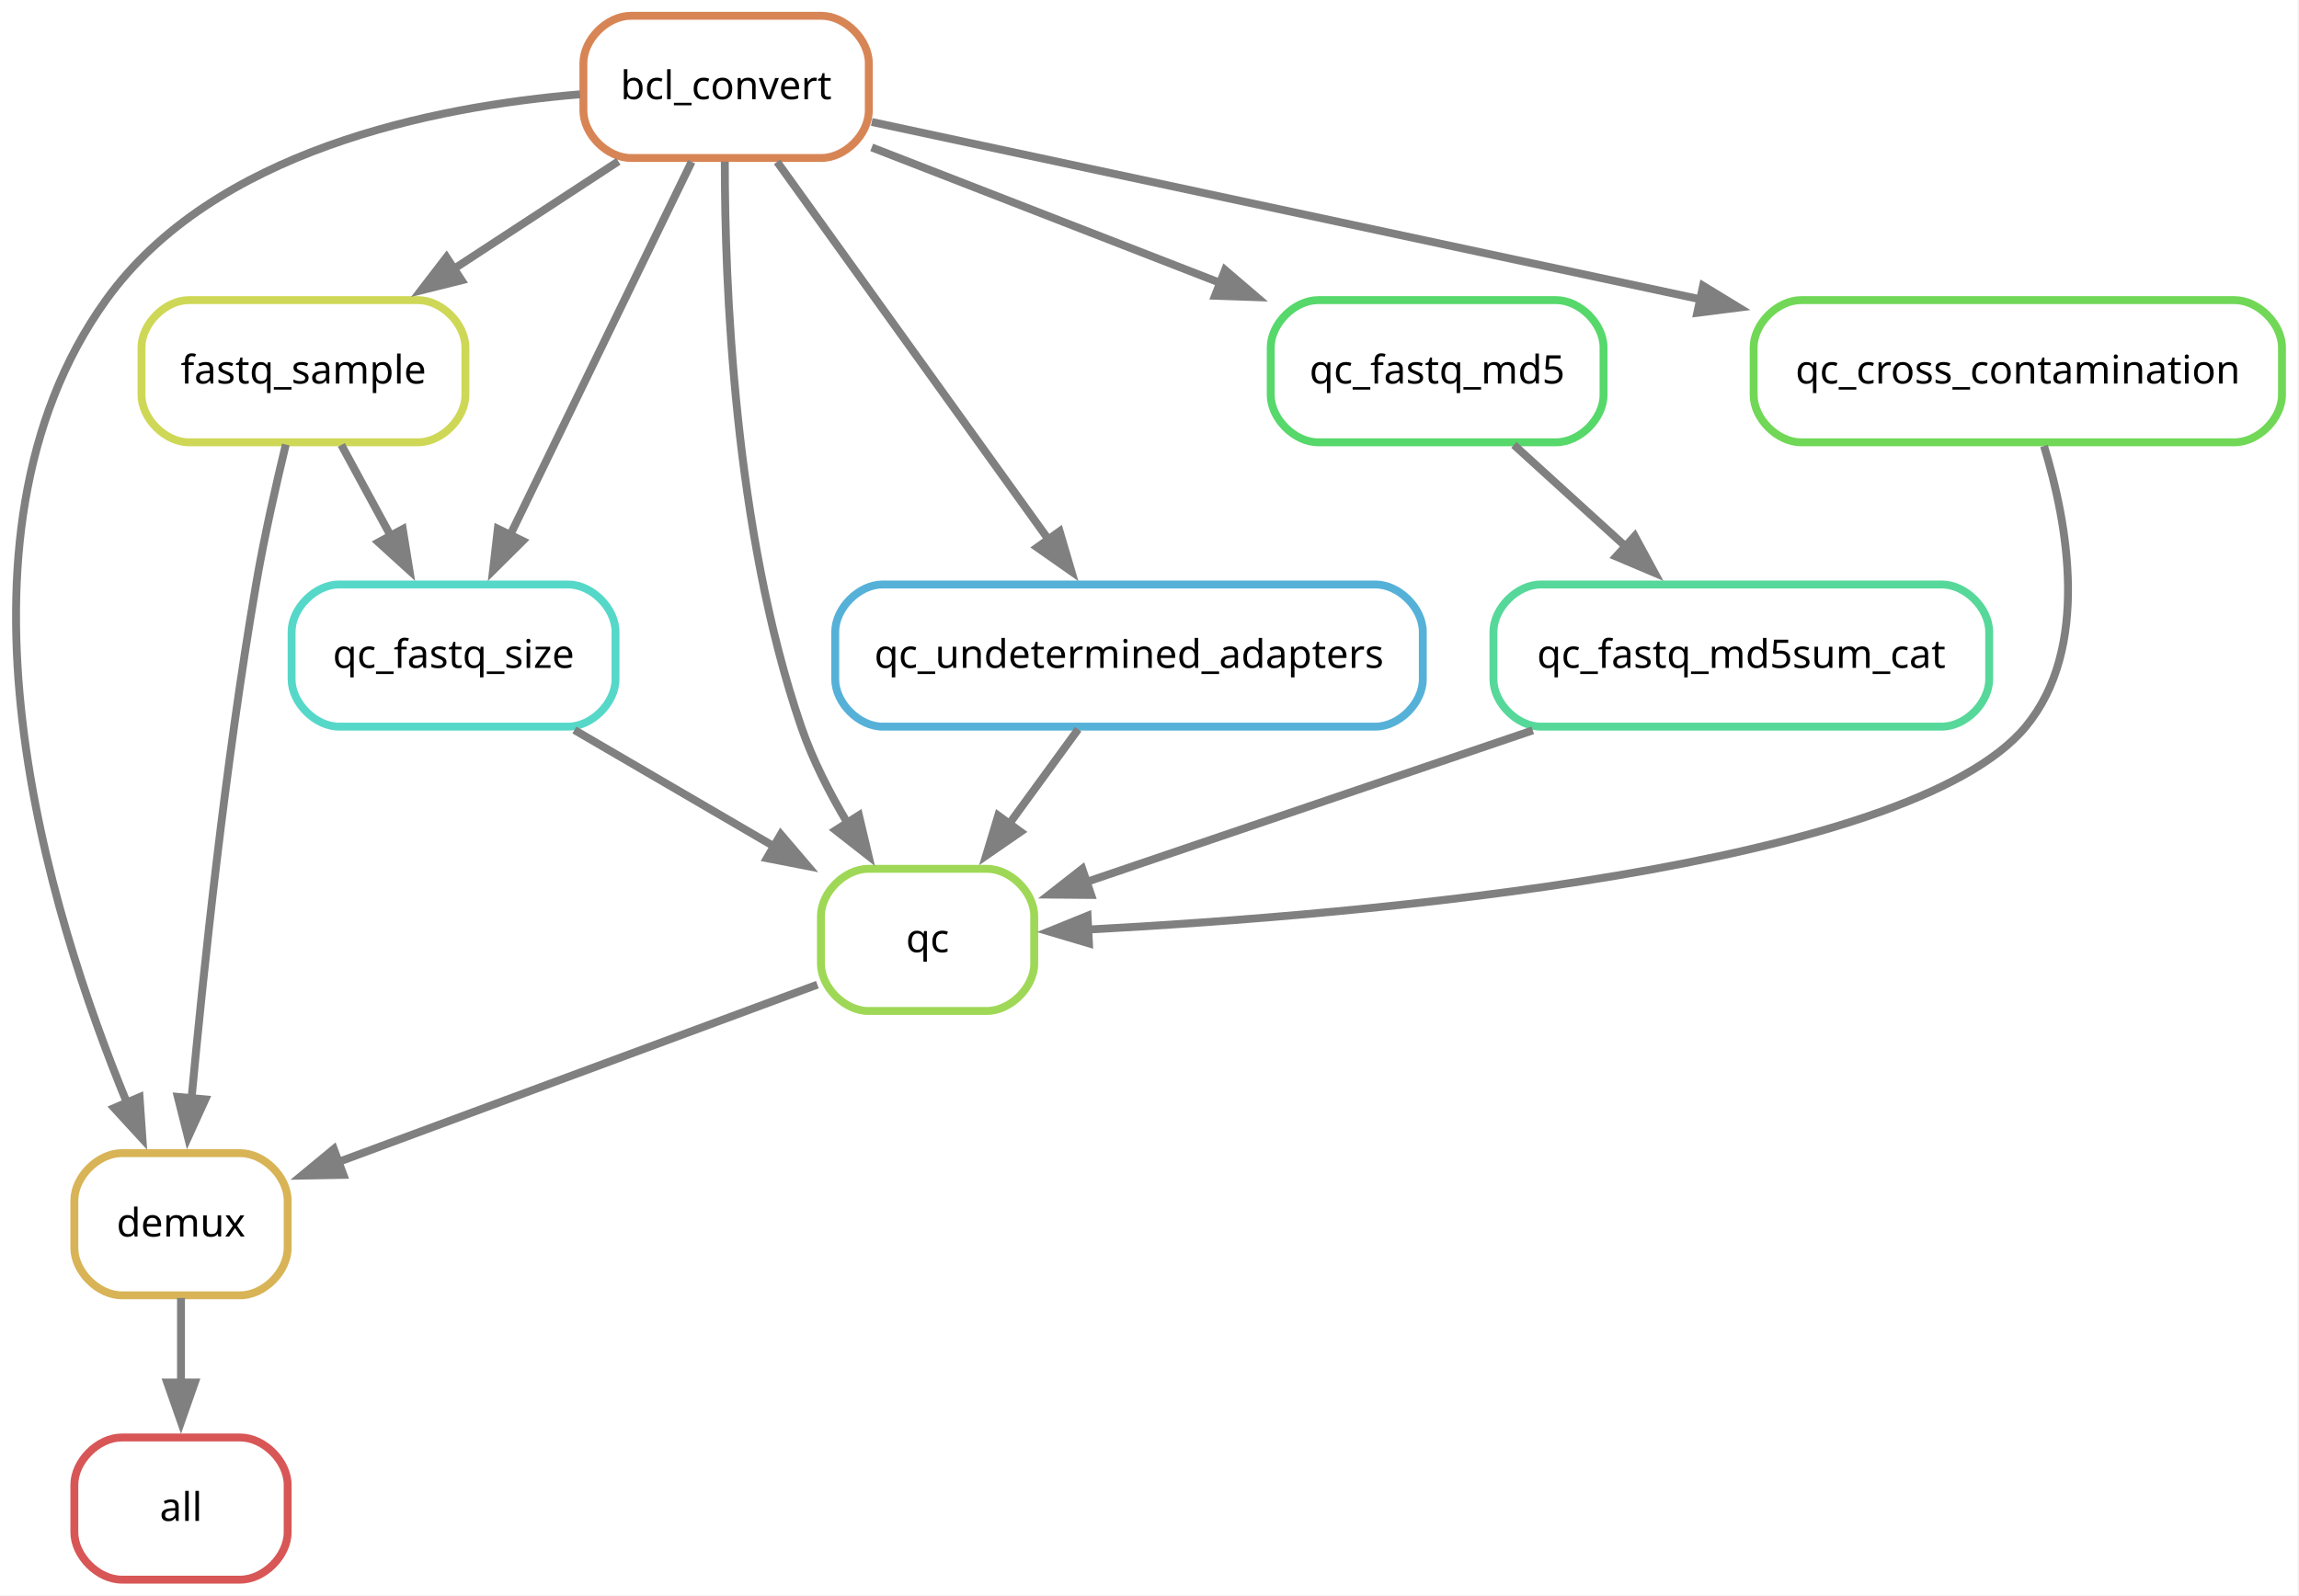
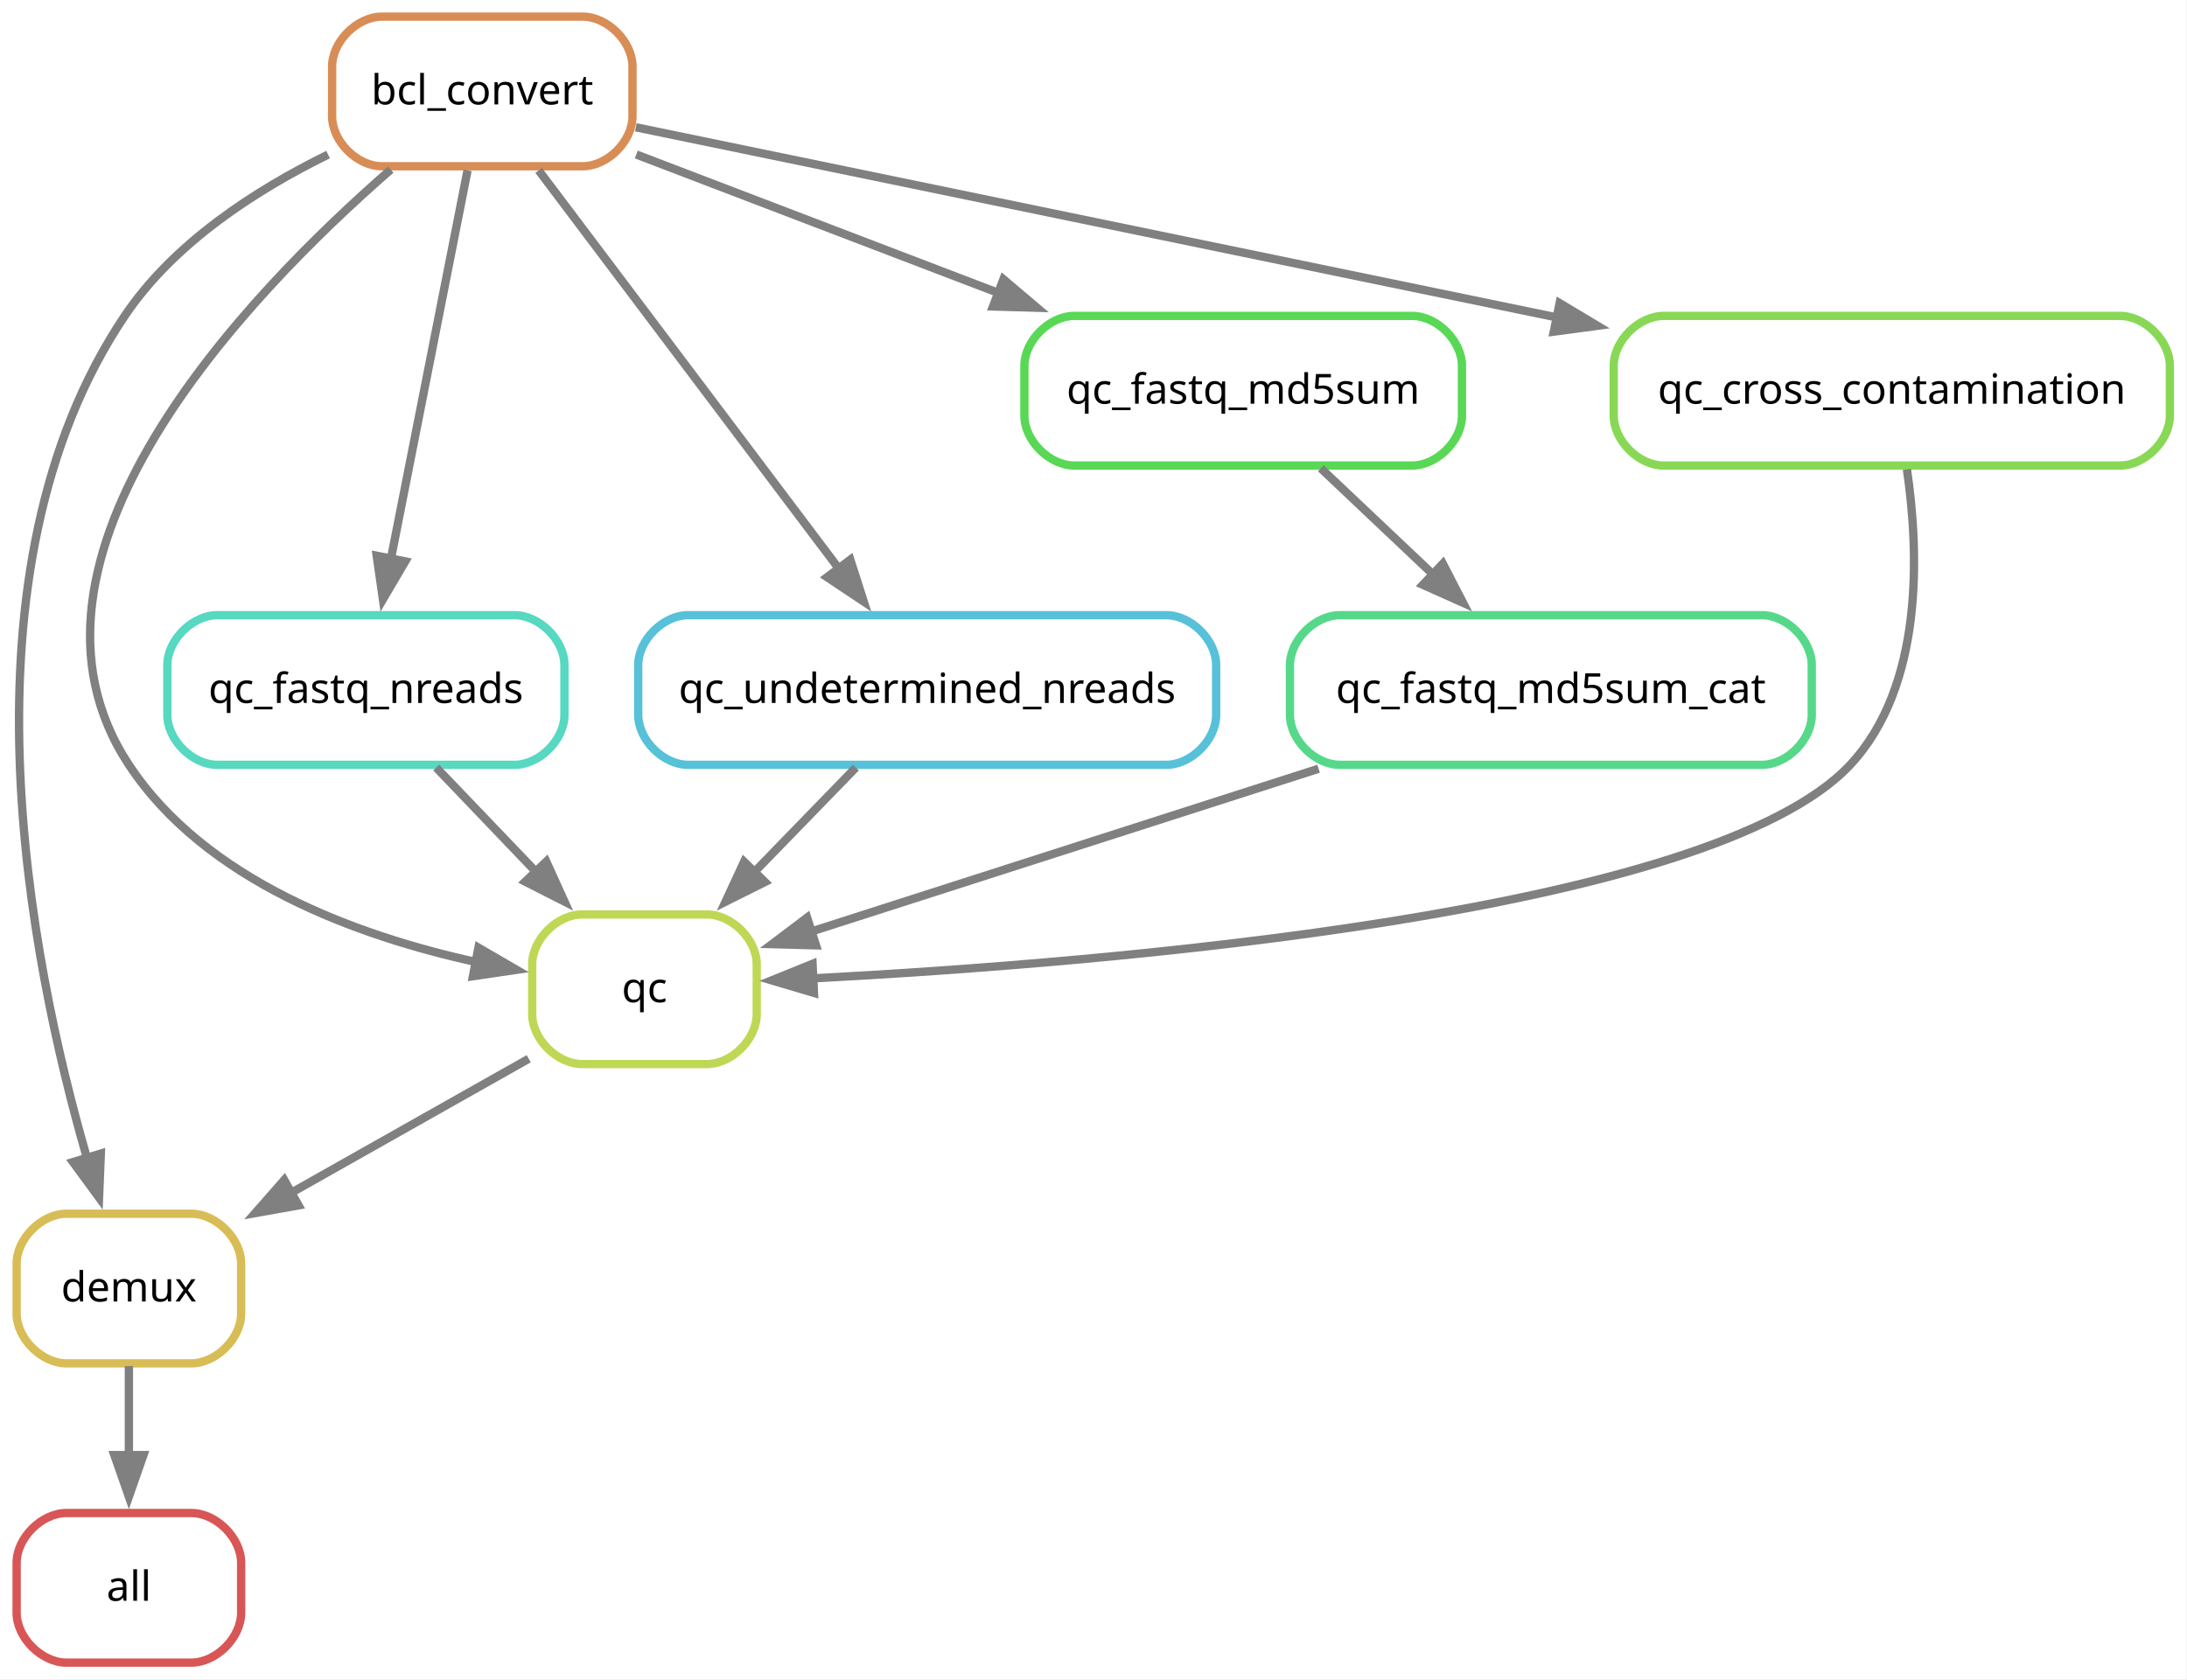
- <svg xmlns="http://www.w3.org/2000/svg" width="582pt" height="404pt" viewBox="0.00 0.00 582.00 404.00">
+ <svg xmlns="http://www.w3.org/2000/svg" width="526pt" height="404pt" viewBox="0.00 0.00 526.00 404.00">
  <g id="graph0" class="graph" transform="scale(1 1) rotate(0) translate(4 400)">
-     <polygon fill="white" stroke="none" points="-4,4 -4,-400 577.69,-400 577.69,4 -4,4" />
+     <polygon fill="white" stroke="none" points="-4,4 -4,-400 521.88,-400 521.88,4 -4,4" />
    <g id="node1" class="node">
-       <path fill="none" stroke="#d85656" stroke-width="2" d="M56.82,-36C56.82,-36 26.82,-36 26.82,-36 20.82,-36 14.82,-30 14.82,-24 14.82,-24 14.82,-12 14.82,-12 14.82,-6 20.82,0 26.82,0 26.82,0 56.82,0 56.82,0 62.82,0 68.82,-6 68.82,-12 68.82,-12 68.82,-24 68.82,-24 68.82,-30 62.82,-36 56.82,-36" />
-       <text xml:space="preserve" text-anchor="middle" x="41.82" y="-14.88" font-family="sans" font-size="10.00">all</text>
+       <path fill="none" stroke="#d85656" stroke-width="2" d="M42,-36C42,-36 12,-36 12,-36 6,-36 0,-30 0,-24 0,-24 0,-12 0,-12 0,-6 6,0 12,0 12,0 42,0 42,0 48,0 54,-6 54,-12 54,-12 54,-24 54,-24 54,-30 48,-36 42,-36" />
+       <text xml:space="preserve" text-anchor="middle" x="27" y="-14.88" font-family="sans" font-size="10.00">all</text>
    </g>
    <g id="node2" class="node">
-       <path fill="none" stroke="#d8b456" stroke-width="2" d="M56.82,-108C56.82,-108 26.82,-108 26.82,-108 20.82,-108 14.82,-102 14.82,-96 14.82,-96 14.82,-84 14.82,-84 14.82,-78 20.82,-72 26.82,-72 26.82,-72 56.82,-72 56.82,-72 62.82,-72 68.82,-78 68.82,-84 68.82,-84 68.82,-96 68.82,-96 68.82,-102 62.82,-108 56.82,-108" />
-       <text xml:space="preserve" text-anchor="middle" x="41.82" y="-86.88" font-family="sans" font-size="10.00">demux</text>
+       <path fill="none" stroke="#d8bc56" stroke-width="2" d="M42,-108C42,-108 12,-108 12,-108 6,-108 0,-102 0,-96 0,-96 0,-84 0,-84 0,-78 6,-72 12,-72 12,-72 42,-72 42,-72 48,-72 54,-78 54,-84 54,-84 54,-96 54,-96 54,-102 48,-108 42,-108" />
+       <text xml:space="preserve" text-anchor="middle" x="27" y="-86.88" font-family="sans" font-size="10.00">demux</text>
    </g>
    <g id="edge1" class="edge">
-       <path fill="none" stroke="grey" stroke-width="2" d="M41.82,-71.34C41.82,-64.75 41.82,-57.08 41.82,-49.67" />
-       <polygon fill="grey" stroke="grey" stroke-width="2" points="45.32,-49.93 41.82,-39.93 38.32,-49.93 45.32,-49.93" />
+       <path fill="none" stroke="grey" stroke-width="2" d="M27,-71.34C27,-64.75 27,-57.08 27,-49.67" />
+       <polygon fill="grey" stroke="grey" stroke-width="2" points="30.5,-49.93 27,-39.93 23.5,-49.93 30.5,-49.93" />
    </g>
    <g id="node3" class="node">
-       <path fill="none" stroke="#d88556" stroke-width="2" d="M203.94,-396C203.94,-396 155.69,-396 155.69,-396 149.69,-396 143.69,-390 143.69,-384 143.69,-384 143.69,-372 143.69,-372 143.69,-366 149.69,-360 155.69,-360 155.69,-360 203.94,-360 203.94,-360 209.94,-360 215.94,-366 215.94,-372 215.94,-372 215.94,-384 215.94,-384 215.94,-390 209.94,-396 203.94,-396" />
-       <text xml:space="preserve" text-anchor="middle" x="179.82" y="-374.88" font-family="sans" font-size="10.00">bcl_convert</text>
+       <path fill="none" stroke="#d88d56" stroke-width="2" d="M136.12,-396C136.12,-396 87.88,-396 87.88,-396 81.88,-396 75.88,-390 75.88,-384 75.88,-384 75.88,-372 75.88,-372 75.88,-366 81.88,-360 87.88,-360 87.88,-360 136.12,-360 136.12,-360 142.12,-360 148.12,-366 148.12,-372 148.12,-372 148.12,-384 148.12,-384 148.12,-390 142.12,-396 136.12,-396" />
+       <text xml:space="preserve" text-anchor="middle" x="112" y="-374.88" font-family="sans" font-size="10.00">bcl_convert</text>
+     </g>
+     <g id="edge2" class="edge">
+       <path fill="none" stroke="grey" stroke-width="2" d="M74.91,-362.81C57.37,-354.2 37.74,-341.47 26,-324 -15.48,-262.3 3.12,-169.1 16.91,-121.43" />
+       <polygon fill="grey" stroke="grey" stroke-width="2" points="20.25,-122.47 19.82,-111.88 13.55,-120.43 20.25,-122.47" />
+     </g>
+     <g id="node4" class="node">
+       <path fill="none" stroke="#bed856" stroke-width="2" d="M166,-180C166,-180 136,-180 136,-180 130,-180 124,-174 124,-168 124,-168 124,-156 124,-156 124,-150 130,-144 136,-144 136,-144 166,-144 166,-144 172,-144 178,-150 178,-156 178,-156 178,-168 178,-168 178,-174 172,-180 166,-180" />
+       <text xml:space="preserve" text-anchor="middle" x="151" y="-158.88" font-family="sans" font-size="10.00">qc</text>
+     </g>
+     <g id="edge8" class="edge">
+       <path fill="none" stroke="grey" stroke-width="2" d="M89.99,-359.21C55.13,-328.84 -5.65,-265.46 27,-216 45.45,-188.04 82.02,-174.78 110.68,-168.52" />
+       <polygon fill="grey" stroke="grey" stroke-width="2" points="111.07,-172.01 120.23,-166.68 109.75,-165.14 111.07,-172.01" />
+     </g>
+     <g id="node5" class="node">
+       <path fill="none" stroke="#56d8c1" stroke-width="2" d="M119.75,-252C119.75,-252 48.25,-252 48.25,-252 42.25,-252 36.25,-246 36.25,-240 36.25,-240 36.25,-228 36.25,-228 36.25,-222 42.25,-216 48.25,-216 48.25,-216 119.75,-216 119.75,-216 125.75,-216 131.75,-222 131.75,-228 131.75,-228 131.75,-240 131.75,-240 131.75,-246 125.75,-252 119.75,-252" />
+       <text xml:space="preserve" text-anchor="middle" x="84" y="-230.88" font-family="sans" font-size="10.00">qc_fastq_nreads</text>
+     </g>
+     <g id="edge9" class="edge">
+       <path fill="none" stroke="grey" stroke-width="2" d="M108.45,-359.02C103.8,-335.44 95.58,-293.73 89.96,-265.25" />
+       <polygon fill="grey" stroke="grey" stroke-width="2" points="93.47,-264.94 88.1,-255.81 86.6,-266.3 93.47,-264.94" />
+     </g>
+     <g id="node6" class="node">
+       <path fill="none" stroke="#56c1d8" stroke-width="2" d="M276.5,-252C276.5,-252 161.5,-252 161.5,-252 155.5,-252 149.5,-246 149.5,-240 149.5,-240 149.5,-228 149.5,-228 149.5,-222 155.5,-216 161.5,-216 161.5,-216 276.5,-216 276.5,-216 282.5,-216 288.5,-222 288.5,-228 288.5,-228 288.5,-240 288.5,-240 288.5,-246 282.5,-252 276.5,-252" />
+       <text xml:space="preserve" text-anchor="middle" x="219" y="-230.88" font-family="sans" font-size="10.00">qc_undetermined_nreads</text>
+     </g>
+     <g id="edge10" class="edge">
+       <path fill="none" stroke="grey" stroke-width="2" d="M125.55,-359.02C143.8,-334.8 176.46,-291.45 197.93,-262.96" />
+       <polygon fill="grey" stroke="grey" stroke-width="2" points="200.51,-265.35 203.74,-255.26 194.92,-261.14 200.51,-265.35" />
+     </g>
+     <g id="node8" class="node">
+       <path fill="none" stroke="#59d856" stroke-width="2" d="M335.62,-324C335.62,-324 254.38,-324 254.38,-324 248.38,-324 242.38,-318 242.38,-312 242.38,-312 242.38,-300 242.38,-300 242.38,-294 248.38,-288 254.38,-288 254.38,-288 335.62,-288 335.62,-288 341.62,-288 347.62,-294 347.62,-300 347.62,-300 347.62,-312 347.62,-312 347.62,-318 341.62,-324 335.62,-324" />
+       <text xml:space="preserve" text-anchor="middle" x="295" y="-302.88" font-family="sans" font-size="10.00">qc_fastq_md5sum</text>
+     </g>
+     <g id="edge12" class="edge">
+       <path fill="none" stroke="grey" stroke-width="2" d="M149.03,-362.83C174.07,-353.26 207.67,-340.41 236.32,-329.45" />
+       <polygon fill="grey" stroke="grey" stroke-width="2" points="237.33,-332.81 245.42,-325.96 234.83,-326.27 237.33,-332.81" />
+     </g>
+     <g id="node9" class="node">
+       <path fill="none" stroke="#88d856" stroke-width="2" d="M505.88,-324C505.88,-324 396.12,-324 396.12,-324 390.12,-324 384.12,-318 384.12,-312 384.12,-312 384.12,-300 384.12,-300 384.12,-294 390.12,-288 396.12,-288 396.12,-288 505.88,-288 505.88,-288 511.88,-288 517.88,-294 517.88,-300 517.88,-300 517.88,-312 517.88,-312 517.88,-318 511.88,-324 505.88,-324" />
+       <text xml:space="preserve" text-anchor="middle" x="451" y="-302.88" font-family="sans" font-size="10.00">qc_cross_contamination</text>
+     </g>
+     <g id="edge13" class="edge">
+       <path fill="none" stroke="grey" stroke-width="2" d="M148.92,-369.38C201.75,-358.47 300.25,-338.13 370.41,-323.64" />
+       <polygon fill="grey" stroke="grey" stroke-width="2" points="371.11,-327.07 380.2,-321.62 369.7,-320.21 371.11,-327.07" />
    </g>
    <g id="edge3" class="edge">
-       <path fill="none" stroke="grey" stroke-width="2" d="M142.85,-376.12C105.65,-373.03 49.99,-361.86 22.82,-324 -20.98,-262.99 8.46,-168.45 28.15,-120.72" />
-       <polygon fill="grey" stroke="grey" stroke-width="2" points="31.33,-122.19 32.06,-111.62 24.9,-119.43 31.33,-122.19" />
-     </g>
-     <g id="node4" class="node">
-       <path fill="none" stroke="#ced856" stroke-width="2" d="M101.82,-324C101.82,-324 43.82,-324 43.82,-324 37.82,-324 31.82,-318 31.82,-312 31.82,-312 31.82,-300 31.82,-300 31.82,-294 37.82,-288 43.82,-288 43.82,-288 101.82,-288 101.82,-288 107.82,-288 113.82,-294 113.82,-300 113.82,-300 113.82,-312 113.82,-312 113.82,-318 107.82,-324 101.82,-324" />
-       <text xml:space="preserve" text-anchor="middle" x="72.82" y="-302.88" font-family="sans" font-size="10.00">fastq_sample</text>
+       <path fill="none" stroke="grey" stroke-width="2" d="M123.17,-145.29C106.26,-135.74 84.42,-123.41 65.82,-112.91" />
+       <polygon fill="grey" stroke="grey" stroke-width="2" points="67.8,-110.01 57.37,-108.15 64.36,-116.11 67.8,-110.01" />
    </g>
    <g id="edge5" class="edge">
-       <path fill="none" stroke="grey" stroke-width="2" d="M152.54,-359.15C139.84,-350.84 124.51,-340.82 110.71,-331.79" />
-       <polygon fill="grey" stroke="grey" stroke-width="2" points="112.86,-329.02 102.58,-326.47 109.03,-334.87 112.86,-329.02" />
+       <path fill="none" stroke="grey" stroke-width="2" d="M100.91,-215.34C108.23,-207.69 116.97,-198.56 125.08,-190.08" />
+       <polygon fill="grey" stroke="grey" stroke-width="2" points="127.39,-192.73 131.77,-183.09 122.33,-187.89 127.39,-192.73" />
    </g>
-     <g id="node5" class="node">
-       <path fill="none" stroke="#9fd856" stroke-width="2" d="M245.82,-180C245.82,-180 215.82,-180 215.82,-180 209.82,-180 203.82,-174 203.82,-168 203.82,-168 203.82,-156 203.82,-156 203.82,-150 209.82,-144 215.82,-144 215.82,-144 245.82,-144 245.82,-144 251.82,-144 257.82,-150 257.82,-156 257.82,-156 257.82,-168 257.82,-168 257.82,-174 251.82,-180 245.82,-180" />
-       <text xml:space="preserve" text-anchor="middle" x="230.82" y="-158.88" font-family="sans" font-size="10.00">qc</text>
+     <g id="edge6" class="edge">
+       <path fill="none" stroke="grey" stroke-width="2" d="M201.84,-215.34C194.41,-207.69 185.54,-198.56 177.31,-190.08" />
+       <polygon fill="grey" stroke="grey" stroke-width="2" points="179.98,-187.81 170.5,-183.07 174.96,-192.68 179.98,-187.81" />
    </g>
-     <g id="edge8" class="edge">
-       <path fill="none" stroke="grey" stroke-width="2" d="M179.49,-359.07C179.48,-328.75 181.74,-265.79 198.82,-216 201.69,-207.63 206.02,-199.16 210.58,-191.52" />
-       <polygon fill="grey" stroke="grey" stroke-width="2" points="213.44,-193.55 215.88,-183.24 207.54,-189.77 213.44,-193.55" />
+     <g id="node7" class="node">
+       <path fill="none" stroke="#56d88a" stroke-width="2" d="M419.75,-252C419.75,-252 318.25,-252 318.25,-252 312.25,-252 306.25,-246 306.25,-240 306.25,-240 306.25,-228 306.25,-228 306.25,-222 312.25,-216 318.25,-216 318.25,-216 419.75,-216 419.75,-216 425.75,-216 431.75,-222 431.75,-228 431.75,-228 431.75,-240 431.75,-240 431.75,-246 425.75,-252 419.75,-252" />
+       <text xml:space="preserve" text-anchor="middle" x="369" y="-230.88" font-family="sans" font-size="10.00">qc_fastq_md5sum_cat</text>
    </g>
-     <g id="node6" class="node">
-       <path fill="none" stroke="#56b1d8" stroke-width="2" d="M344.19,-252C344.19,-252 219.44,-252 219.44,-252 213.44,-252 207.44,-246 207.44,-240 207.44,-240 207.44,-228 207.44,-228 207.44,-222 213.44,-216 219.44,-216 219.44,-216 344.19,-216 344.19,-216 350.19,-216 356.19,-222 356.19,-228 356.19,-228 356.19,-240 356.19,-240 356.19,-246 350.19,-252 344.19,-252" />
-       <text xml:space="preserve" text-anchor="middle" x="281.82" y="-230.88" font-family="sans" font-size="10.00">qc_undetermined_adapters</text>
+     <g id="edge7" class="edge">
+       <path fill="none" stroke="grey" stroke-width="2" d="M313.14,-215.06C275,-202.82 225.36,-186.88 191.1,-175.88" />
+       <polygon fill="grey" stroke="grey" stroke-width="2" points="192.26,-172.57 181.66,-172.85 190.12,-179.24 192.26,-172.57" />
    </g>
    <g id="edge11" class="edge">
-       <path fill="none" stroke="grey" stroke-width="2" d="M192.73,-359.02C210.06,-334.9 240.99,-291.83 261.46,-263.34" />
-       <polygon fill="grey" stroke="grey" stroke-width="2" points="264.25,-265.46 267.24,-255.3 258.56,-261.38 264.25,-265.46" />
-     </g>
-     <g id="node7" class="node">
-       <path fill="none" stroke="#56d8c9" stroke-width="2" d="M139.82,-252C139.82,-252 81.82,-252 81.82,-252 75.82,-252 69.82,-246 69.82,-240 69.82,-240 69.82,-228 69.82,-228 69.82,-222 75.82,-216 81.82,-216 81.82,-216 139.82,-216 139.82,-216 145.82,-216 151.82,-222 151.82,-228 151.82,-228 151.82,-240 151.82,-240 151.82,-246 145.82,-252 139.82,-252" />
-       <text xml:space="preserve" text-anchor="middle" x="110.82" y="-230.88" font-family="sans" font-size="10.00">qc_fastq_size</text>
-     </g>
-     <g id="edge13" class="edge">
-       <path fill="none" stroke="grey" stroke-width="2" d="M171.08,-359.02C159.52,-335.22 138.99,-292.97 125.14,-264.48" />
-       <polygon fill="grey" stroke="grey" stroke-width="2" points="128.33,-263.03 120.81,-255.56 122.03,-266.09 128.33,-263.03" />
-     </g>
-     <g id="node9" class="node">
-       <path fill="none" stroke="#56d86b" stroke-width="2" d="M389.94,-324C389.94,-324 329.69,-324 329.69,-324 323.69,-324 317.69,-318 317.69,-312 317.69,-312 317.69,-300 317.69,-300 317.69,-294 323.69,-288 329.69,-288 329.69,-288 389.94,-288 389.94,-288 395.94,-288 401.94,-294 401.94,-300 401.94,-300 401.94,-312 401.94,-312 401.94,-318 395.94,-324 389.94,-324" />
-       <text xml:space="preserve" text-anchor="middle" x="359.82" y="-302.88" font-family="sans" font-size="10.00">qc_fastq_md5</text>
-     </g>
-     <g id="edge15" class="edge">
-       <path fill="none" stroke="grey" stroke-width="2" d="M216.68,-362.67C242.15,-352.76 276.46,-339.42 305.11,-328.28" />
-       <polygon fill="grey" stroke="grey" stroke-width="2" points="306.12,-331.64 314.17,-324.75 303.59,-325.11 306.12,-331.64" />
-     </g>
-     <g id="node10" class="node">
-       <path fill="none" stroke="#70d856" stroke-width="2" d="M561.69,-324C561.69,-324 451.94,-324 451.94,-324 445.94,-324 439.94,-318 439.94,-312 439.94,-312 439.94,-300 439.94,-300 439.94,-294 445.94,-288 451.94,-288 451.94,-288 561.69,-288 561.69,-288 567.69,-288 573.69,-294 573.69,-300 573.69,-300 573.69,-312 573.69,-312 573.69,-318 567.69,-324 561.69,-324" />
-       <text xml:space="preserve" text-anchor="middle" x="506.82" y="-302.88" font-family="sans" font-size="10.00">qc_cross_contamination</text>
-     </g>
-     <g id="edge16" class="edge">
-       <path fill="none" stroke="grey" stroke-width="2" d="M216.69,-369.11C267.3,-358.27 359.6,-338.51 426.54,-324.19" />
-       <polygon fill="grey" stroke="grey" stroke-width="2" points="427.14,-327.64 436.18,-322.12 425.67,-320.79 427.14,-327.64" />
-     </g>
-     <g id="edge2" class="edge">
-       <path fill="none" stroke="grey" stroke-width="2" d="M68.35,-287.43C65.86,-277.15 62.86,-263.9 60.82,-252 53.06,-206.85 47.49,-154.04 44.46,-121.55" />
-       <polygon fill="grey" stroke="grey" stroke-width="2" points="47.98,-121.61 43.59,-111.97 41.01,-122.25 47.98,-121.61" />
-     </g>
-     <g id="edge12" class="edge">
-       <path fill="none" stroke="grey" stroke-width="2" d="M82.41,-287.34C86.2,-280.34 90.67,-272.12 94.92,-264.28" />
-       <polygon fill="grey" stroke="grey" stroke-width="2" points="97.96,-266.02 99.65,-255.56 91.81,-262.68 97.96,-266.02" />
+       <path fill="none" stroke="grey" stroke-width="2" d="M313.67,-287.34C321.85,-279.6 331.62,-270.36 340.66,-261.81" />
+       <polygon fill="grey" stroke="grey" stroke-width="2" points="343.02,-264.4 347.88,-254.98 338.21,-259.31 343.02,-264.4" />
    </g>
    <g id="edge4" class="edge">
-       <path fill="none" stroke="grey" stroke-width="2" d="M202.93,-150.67C170.87,-138.8 118.01,-119.22 81.63,-105.75" />
-       <polygon fill="grey" stroke="grey" stroke-width="2" points="82.94,-102.5 72.35,-102.31 80.51,-109.06 82.94,-102.5" />
-     </g>
-     <g id="edge6" class="edge">
-       <path fill="none" stroke="grey" stroke-width="2" d="M268.95,-215.34C263.61,-208.01 257.29,-199.34 251.34,-191.18" />
-       <polygon fill="grey" stroke="grey" stroke-width="2" points="254.36,-189.37 245.64,-183.35 248.7,-193.49 254.36,-189.37" />
-     </g>
-     <g id="edge9" class="edge">
-       <path fill="none" stroke="grey" stroke-width="2" d="M141.41,-215.15C156.87,-206.14 175.79,-195.1 192.23,-185.51" />
-       <polygon fill="grey" stroke="grey" stroke-width="2" points="193.66,-188.72 200.54,-180.66 190.14,-182.68 193.66,-188.72" />
-     </g>
-     <g id="node8" class="node">
-       <path fill="none" stroke="#56d89a" stroke-width="2" d="M487.57,-252C487.57,-252 386.07,-252 386.07,-252 380.07,-252 374.07,-246 374.07,-240 374.07,-240 374.07,-228 374.07,-228 374.07,-222 380.07,-216 386.07,-216 386.07,-216 487.57,-216 487.57,-216 493.57,-216 499.57,-222 499.57,-228 499.57,-228 499.57,-240 499.57,-240 499.57,-246 493.57,-252 487.57,-252" />
-       <text xml:space="preserve" text-anchor="middle" x="436.82" y="-230.88" font-family="sans" font-size="10.00">qc_fastq_md5sum_cat</text>
-     </g>
-     <g id="edge7" class="edge">
-       <path fill="none" stroke="grey" stroke-width="2" d="M384.03,-215.06C348.78,-203.08 303.13,-187.57 270.86,-176.61" />
-       <polygon fill="grey" stroke="grey" stroke-width="2" points="272.23,-173.38 261.64,-173.47 269.98,-180 272.23,-173.38" />
-     </g>
-     <g id="edge14" class="edge">
-       <path fill="none" stroke="grey" stroke-width="2" d="M379.25,-287.34C387.84,-279.52 398.14,-270.16 407.63,-261.53" />
-       <polygon fill="grey" stroke="grey" stroke-width="2" points="409.84,-264.25 414.88,-254.94 405.13,-259.07 409.84,-264.25" />
-     </g>
-     <g id="edge10" class="edge">
-       <path fill="none" stroke="grey" stroke-width="2" d="M513.45,-287.06C519.47,-267.32 525.17,-235.77 508.82,-216 479.16,-180.16 341.25,-168.34 271.48,-164.62" />
-       <polygon fill="grey" stroke="grey" stroke-width="2" points="271.67,-161.12 261.51,-164.13 271.32,-168.11 271.67,-161.12" />
+       <path fill="none" stroke="grey" stroke-width="2" d="M454.64,-287.09C457.57,-267.07 458.72,-234.98 441,-216 407.7,-180.32 263.08,-168.39 191.47,-164.62" />
+       <polygon fill="grey" stroke="grey" stroke-width="2" points="191.77,-161.13 181.61,-164.14 191.43,-168.12 191.77,-161.13" />
    </g>
  </g>
</svg>
